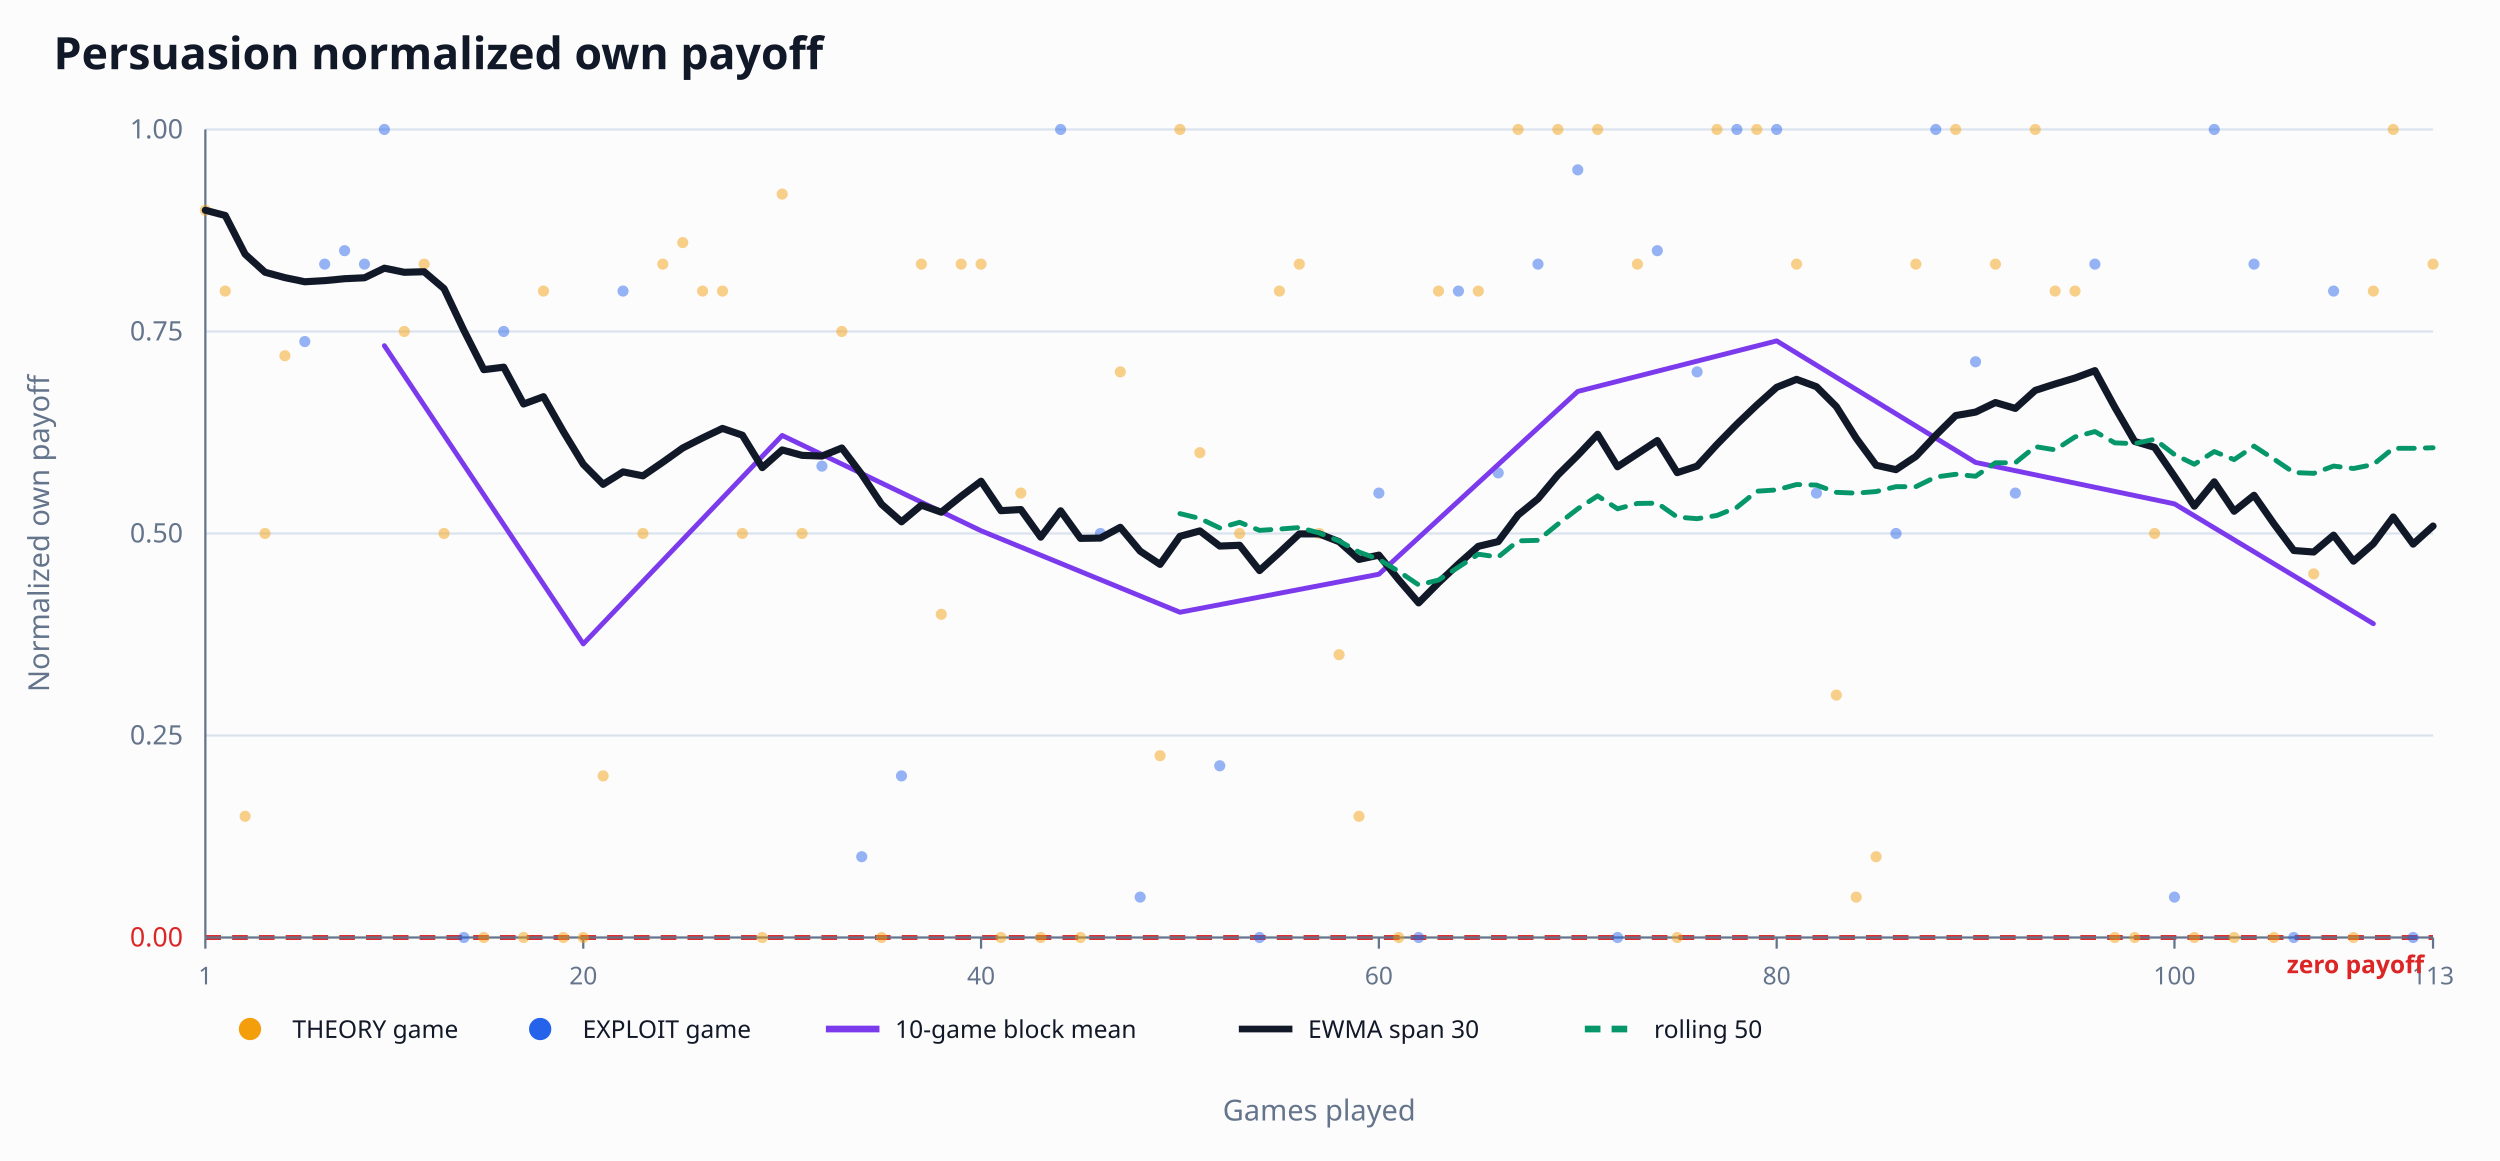
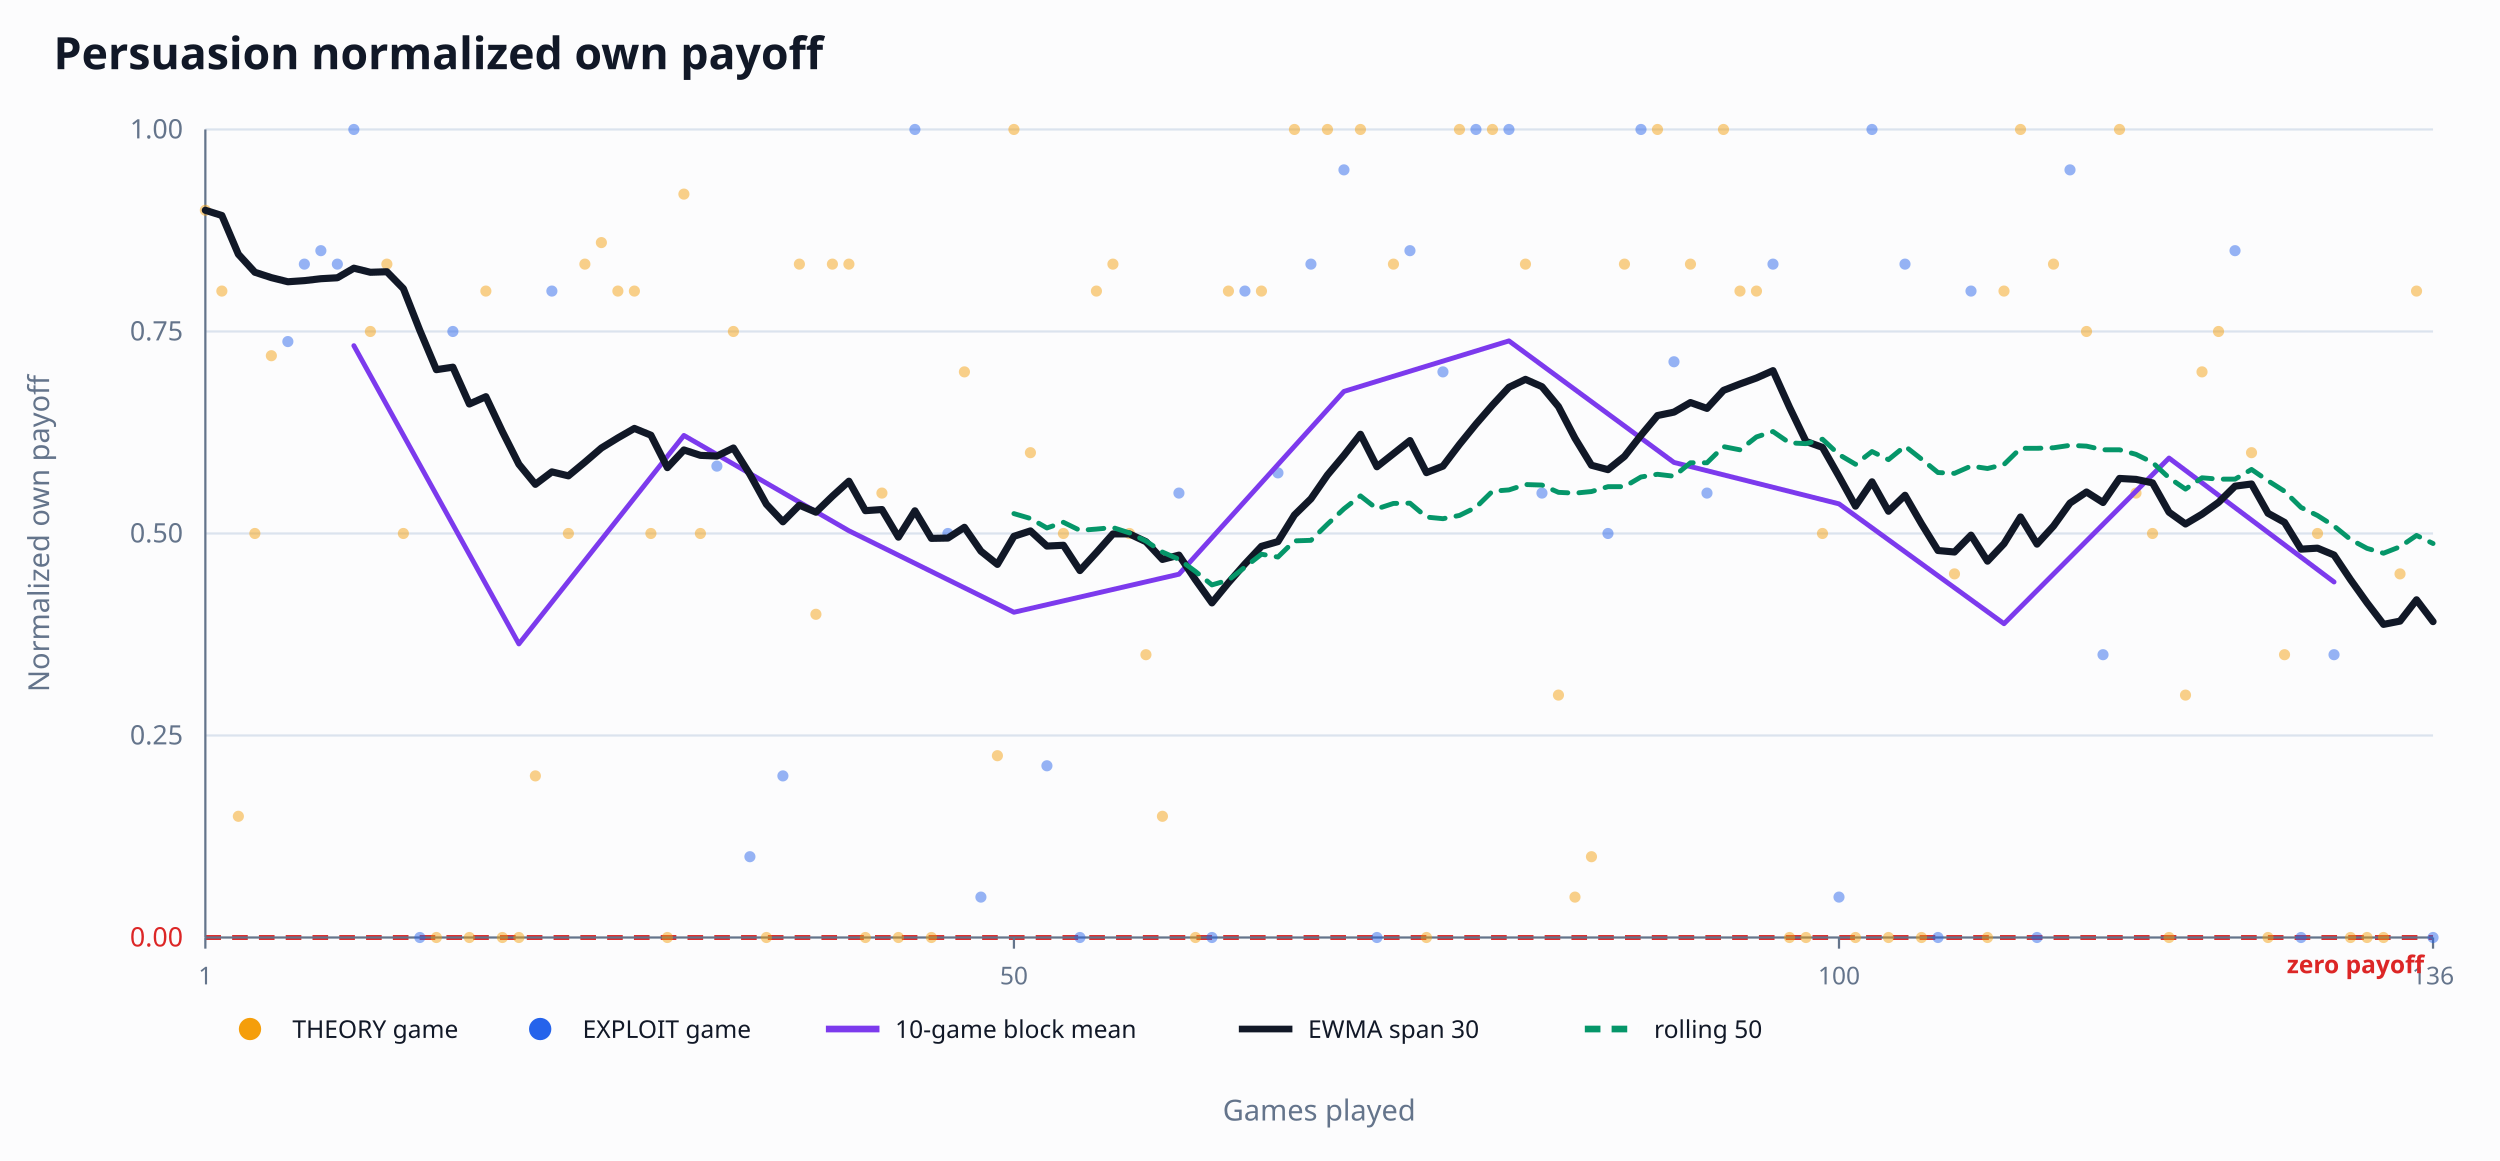
<svg xmlns="http://www.w3.org/2000/svg" width="1120" height="520" viewBox="0 0 1120 520">
  <rect width="100%" height="100%" fill="#fcfcfd" />
  <text x="24" y="31" font-family="system-ui,sans-serif" font-size="20" font-weight="700" fill="#111827">Persuasion normalized own payoff</text>
  <line x1="92" y1="420.00" x2="1090" y2="420.00" stroke="#dc2626" stroke-width="2.2" stroke-dasharray="7,5" />
  <text x="82" y="424.00" text-anchor="end" font-family="system-ui,sans-serif" font-size="12" fill="#dc2626">0.00</text>
  <line x1="92" y1="329.50" x2="1090" y2="329.50" stroke="#dbe3ee" stroke-width="1" />
  <text x="82" y="333.50" text-anchor="end" font-family="system-ui,sans-serif" font-size="12" fill="#64748b">0.25</text>
  <line x1="92" y1="239.00" x2="1090" y2="239.00" stroke="#dbe3ee" stroke-width="1" />
  <text x="82" y="243.00" text-anchor="end" font-family="system-ui,sans-serif" font-size="12" fill="#64748b">0.50</text>
  <line x1="92" y1="148.50" x2="1090" y2="148.50" stroke="#dbe3ee" stroke-width="1" />
  <text x="82" y="152.50" text-anchor="end" font-family="system-ui,sans-serif" font-size="12" fill="#64748b">0.75</text>
  <line x1="92" y1="58.00" x2="1090" y2="58.00" stroke="#dbe3ee" stroke-width="1" />
  <text x="82" y="62.00" text-anchor="end" font-family="system-ui,sans-serif" font-size="12" fill="#64748b">1.00</text>
  <line x1="92.00" y1="420" x2="92.00" y2="425" stroke="#64748b" />
  <text x="92.00" y="441" text-anchor="middle" font-family="system-ui,sans-serif" font-size="11" fill="#64748b">1</text>
-   <line x1="261.30" y1="420" x2="261.30" y2="425" stroke="#64748b" />
-   <text x="261.30" y="441" text-anchor="middle" font-family="system-ui,sans-serif" font-size="11" fill="#64748b">20</text>
-   <line x1="439.52" y1="420" x2="439.52" y2="425" stroke="#64748b" />
-   <text x="439.52" y="441" text-anchor="middle" font-family="system-ui,sans-serif" font-size="11" fill="#64748b">40</text>
-   <line x1="617.73" y1="420" x2="617.73" y2="425" stroke="#64748b" />
-   <text x="617.73" y="441" text-anchor="middle" font-family="system-ui,sans-serif" font-size="11" fill="#64748b">60</text>
-   <line x1="795.95" y1="420" x2="795.95" y2="425" stroke="#64748b" />
-   <text x="795.95" y="441" text-anchor="middle" font-family="system-ui,sans-serif" font-size="11" fill="#64748b">80</text>
-   <line x1="974.16" y1="420" x2="974.16" y2="425" stroke="#64748b" />
-   <text x="974.16" y="441" text-anchor="middle" font-family="system-ui,sans-serif" font-size="11" fill="#64748b">100</text>
+   <line x1="454.24" y1="420" x2="454.24" y2="425" stroke="#64748b" />
+   <text x="454.24" y="441" text-anchor="middle" font-family="system-ui,sans-serif" font-size="11" fill="#64748b">50</text>
+   <line x1="823.87" y1="420" x2="823.87" y2="425" stroke="#64748b" />
+   <text x="823.87" y="441" text-anchor="middle" font-family="system-ui,sans-serif" font-size="11" fill="#64748b">100</text>
  <line x1="1090.00" y1="420" x2="1090.00" y2="425" stroke="#64748b" />
-   <text x="1090.00" y="441" text-anchor="middle" font-family="system-ui,sans-serif" font-size="11" fill="#64748b">113</text>
+   <text x="1090.00" y="441" text-anchor="middle" font-family="system-ui,sans-serif" font-size="11" fill="#64748b">136</text>
  <line x1="92" y1="58" x2="92" y2="420" stroke="#64748b" />
  <line x1="92" y1="420" x2="1090" y2="420" stroke="#64748b" />
  <text x="591.00" y="502" text-anchor="middle" font-family="system-ui,sans-serif" font-size="13" fill="#64748b">Games played</text>
  <text x="22" y="239.00" text-anchor="middle" transform="rotate(-90 22 239.00)" font-family="system-ui,sans-serif" font-size="13" fill="#64748b">Normalized own payoff</text>
  <text x="1086" y="436.00" text-anchor="end" font-family="system-ui,sans-serif" font-size="11" font-weight="700" fill="#dc2626">zero payoff</text>
  <circle cx="92.00" cy="94.20" r="2.5" fill="#f59e0b" opacity="0.48" />
-   <circle cx="100.91" cy="130.40" r="2.5" fill="#f59e0b" opacity="0.48" />
-   <circle cx="109.82" cy="365.70" r="2.5" fill="#f59e0b" opacity="0.48" />
-   <circle cx="118.73" cy="239.00" r="2.5" fill="#f59e0b" opacity="0.48" />
-   <circle cx="127.64" cy="159.36" r="2.5" fill="#f59e0b" opacity="0.48" />
-   <circle cx="136.55" cy="153.02" r="2.5" fill="#2563eb" opacity="0.48" />
-   <circle cx="145.46" cy="118.33" r="2.5" fill="#2563eb" opacity="0.48" />
-   <circle cx="154.38" cy="112.30" r="2.5" fill="#2563eb" opacity="0.48" />
-   <circle cx="163.29" cy="118.33" r="2.5" fill="#2563eb" opacity="0.48" />
-   <circle cx="172.20" cy="58.00" r="2.5" fill="#2563eb" opacity="0.48" />
-   <circle cx="181.11" cy="148.50" r="2.5" fill="#f59e0b" opacity="0.48" />
-   <circle cx="190.02" cy="118.33" r="2.5" fill="#f59e0b" opacity="0.48" />
-   <circle cx="198.93" cy="239.00" r="2.5" fill="#f59e0b" opacity="0.48" />
-   <circle cx="207.84" cy="420.00" r="2.5" fill="#2563eb" opacity="0.48" />
-   <circle cx="216.75" cy="420.00" r="2.5" fill="#f59e0b" opacity="0.48" />
-   <circle cx="225.66" cy="148.50" r="2.5" fill="#2563eb" opacity="0.48" />
-   <circle cx="234.57" cy="420.00" r="2.5" fill="#f59e0b" opacity="0.48" />
-   <circle cx="243.48" cy="130.40" r="2.5" fill="#f59e0b" opacity="0.48" />
-   <circle cx="252.39" cy="420.00" r="2.5" fill="#f59e0b" opacity="0.48" />
-   <circle cx="261.30" cy="420.00" r="2.5" fill="#f59e0b" opacity="0.48" />
-   <circle cx="270.21" cy="347.60" r="2.5" fill="#f59e0b" opacity="0.48" />
-   <circle cx="279.12" cy="130.40" r="2.5" fill="#2563eb" opacity="0.48" />
-   <circle cx="288.04" cy="239.00" r="2.5" fill="#f59e0b" opacity="0.48" />
-   <circle cx="296.95" cy="118.33" r="2.5" fill="#f59e0b" opacity="0.48" />
-   <circle cx="305.86" cy="108.68" r="2.5" fill="#f59e0b" opacity="0.48" />
-   <circle cx="314.77" cy="130.40" r="2.5" fill="#f59e0b" opacity="0.48" />
-   <circle cx="323.68" cy="130.40" r="2.5" fill="#f59e0b" opacity="0.48" />
-   <circle cx="332.59" cy="239.00" r="2.5" fill="#f59e0b" opacity="0.48" />
-   <circle cx="341.50" cy="420.00" r="2.5" fill="#f59e0b" opacity="0.48" />
-   <circle cx="350.41" cy="86.96" r="2.5" fill="#f59e0b" opacity="0.48" />
-   <circle cx="359.32" cy="239.00" r="2.5" fill="#f59e0b" opacity="0.48" />
-   <circle cx="368.23" cy="208.83" r="2.5" fill="#2563eb" opacity="0.48" />
-   <circle cx="377.14" cy="148.50" r="2.5" fill="#f59e0b" opacity="0.48" />
-   <circle cx="386.05" cy="383.80" r="2.5" fill="#2563eb" opacity="0.48" />
-   <circle cx="394.96" cy="420.00" r="2.5" fill="#f59e0b" opacity="0.48" />
-   <circle cx="403.88" cy="347.60" r="2.5" fill="#2563eb" opacity="0.48" />
-   <circle cx="412.79" cy="118.33" r="2.5" fill="#f59e0b" opacity="0.48" />
-   <circle cx="421.70" cy="275.20" r="2.5" fill="#f59e0b" opacity="0.48" />
-   <circle cx="430.61" cy="118.33" r="2.5" fill="#f59e0b" opacity="0.48" />
-   <circle cx="439.52" cy="118.33" r="2.5" fill="#f59e0b" opacity="0.48" />
-   <circle cx="448.43" cy="420.00" r="2.5" fill="#f59e0b" opacity="0.48" />
-   <circle cx="457.34" cy="220.90" r="2.5" fill="#f59e0b" opacity="0.48" />
-   <circle cx="466.25" cy="420.00" r="2.5" fill="#f59e0b" opacity="0.48" />
-   <circle cx="475.16" cy="58.00" r="2.5" fill="#2563eb" opacity="0.48" />
-   <circle cx="484.07" cy="420.00" r="2.5" fill="#f59e0b" opacity="0.48" />
-   <circle cx="492.98" cy="239.00" r="2.5" fill="#2563eb" opacity="0.48" />
-   <circle cx="501.89" cy="166.60" r="2.5" fill="#f59e0b" opacity="0.48" />
-   <circle cx="510.80" cy="401.90" r="2.5" fill="#2563eb" opacity="0.48" />
-   <circle cx="519.71" cy="338.55" r="2.5" fill="#f59e0b" opacity="0.48" />
-   <circle cx="528.62" cy="58.00" r="2.5" fill="#f59e0b" opacity="0.48" />
-   <circle cx="537.54" cy="202.80" r="2.5" fill="#f59e0b" opacity="0.48" />
-   <circle cx="546.45" cy="343.07" r="2.5" fill="#2563eb" opacity="0.48" />
-   <circle cx="555.36" cy="239.00" r="2.5" fill="#f59e0b" opacity="0.48" />
-   <circle cx="564.27" cy="420.00" r="2.5" fill="#2563eb" opacity="0.48" />
-   <circle cx="573.18" cy="130.40" r="2.5" fill="#f59e0b" opacity="0.48" />
-   <circle cx="582.09" cy="118.33" r="2.5" fill="#f59e0b" opacity="0.48" />
-   <circle cx="591.00" cy="239.00" r="2.5" fill="#f59e0b" opacity="0.48" />
-   <circle cx="599.91" cy="293.30" r="2.5" fill="#f59e0b" opacity="0.48" />
-   <circle cx="608.82" cy="365.70" r="2.5" fill="#f59e0b" opacity="0.48" />
-   <circle cx="617.73" cy="220.90" r="2.5" fill="#2563eb" opacity="0.48" />
-   <circle cx="626.64" cy="420.00" r="2.5" fill="#f59e0b" opacity="0.48" />
-   <circle cx="635.55" cy="420.00" r="2.5" fill="#2563eb" opacity="0.48" />
-   <circle cx="644.46" cy="130.40" r="2.5" fill="#f59e0b" opacity="0.48" />
-   <circle cx="653.38" cy="130.40" r="2.5" fill="#2563eb" opacity="0.48" />
-   <circle cx="662.29" cy="130.40" r="2.5" fill="#f59e0b" opacity="0.48" />
-   <circle cx="671.20" cy="211.85" r="2.5" fill="#2563eb" opacity="0.48" />
-   <circle cx="680.11" cy="58.00" r="2.5" fill="#f59e0b" opacity="0.48" />
-   <circle cx="689.02" cy="118.33" r="2.5" fill="#2563eb" opacity="0.48" />
-   <circle cx="697.93" cy="58.00" r="2.5" fill="#f59e0b" opacity="0.48" />
-   <circle cx="706.84" cy="76.10" r="2.5" fill="#2563eb" opacity="0.48" />
-   <circle cx="715.75" cy="58.00" r="2.5" fill="#f59e0b" opacity="0.48" />
-   <circle cx="724.66" cy="420.00" r="2.5" fill="#2563eb" opacity="0.48" />
-   <circle cx="733.57" cy="118.33" r="2.5" fill="#f59e0b" opacity="0.48" />
-   <circle cx="742.48" cy="112.30" r="2.5" fill="#2563eb" opacity="0.48" />
-   <circle cx="751.39" cy="420.00" r="2.5" fill="#f59e0b" opacity="0.48" />
-   <circle cx="760.30" cy="166.60" r="2.5" fill="#2563eb" opacity="0.48" />
-   <circle cx="769.21" cy="58.00" r="2.5" fill="#f59e0b" opacity="0.48" />
-   <circle cx="778.12" cy="58.00" r="2.5" fill="#2563eb" opacity="0.48" />
-   <circle cx="787.04" cy="58.00" r="2.5" fill="#f59e0b" opacity="0.48" />
-   <circle cx="795.95" cy="58.00" r="2.5" fill="#2563eb" opacity="0.48" />
-   <circle cx="804.86" cy="118.33" r="2.5" fill="#f59e0b" opacity="0.48" />
-   <circle cx="813.77" cy="220.90" r="2.5" fill="#2563eb" opacity="0.48" />
-   <circle cx="822.68" cy="311.40" r="2.5" fill="#f59e0b" opacity="0.48" />
-   <circle cx="831.59" cy="401.90" r="2.5" fill="#f59e0b" opacity="0.48" />
-   <circle cx="840.50" cy="383.80" r="2.5" fill="#f59e0b" opacity="0.48" />
-   <circle cx="849.41" cy="239.00" r="2.5" fill="#2563eb" opacity="0.48" />
-   <circle cx="858.32" cy="118.33" r="2.5" fill="#f59e0b" opacity="0.48" />
-   <circle cx="867.23" cy="58.00" r="2.5" fill="#2563eb" opacity="0.48" />
-   <circle cx="876.14" cy="58.00" r="2.5" fill="#f59e0b" opacity="0.48" />
-   <circle cx="885.05" cy="162.07" r="2.5" fill="#2563eb" opacity="0.48" />
-   <circle cx="893.96" cy="118.33" r="2.5" fill="#f59e0b" opacity="0.48" />
-   <circle cx="902.88" cy="220.90" r="2.5" fill="#2563eb" opacity="0.48" />
-   <circle cx="911.79" cy="58.00" r="2.5" fill="#f59e0b" opacity="0.48" />
-   <circle cx="920.70" cy="130.40" r="2.5" fill="#f59e0b" opacity="0.48" />
-   <circle cx="929.61" cy="130.40" r="2.5" fill="#f59e0b" opacity="0.48" />
-   <circle cx="938.52" cy="118.33" r="2.5" fill="#2563eb" opacity="0.48" />
-   <circle cx="947.43" cy="420.00" r="2.5" fill="#f59e0b" opacity="0.48" />
-   <circle cx="956.34" cy="420.00" r="2.5" fill="#f59e0b" opacity="0.48" />
-   <circle cx="965.25" cy="239.00" r="2.5" fill="#f59e0b" opacity="0.48" />
-   <circle cx="974.16" cy="401.90" r="2.5" fill="#2563eb" opacity="0.48" />
-   <circle cx="983.07" cy="420.00" r="2.5" fill="#f59e0b" opacity="0.48" />
-   <circle cx="991.98" cy="58.00" r="2.5" fill="#2563eb" opacity="0.48" />
-   <circle cx="1000.89" cy="420.00" r="2.5" fill="#f59e0b" opacity="0.48" />
-   <circle cx="1009.80" cy="118.33" r="2.5" fill="#2563eb" opacity="0.48" />
-   <circle cx="1018.71" cy="420.00" r="2.5" fill="#f59e0b" opacity="0.48" />
-   <circle cx="1027.62" cy="420.00" r="2.5" fill="#2563eb" opacity="0.48" />
-   <circle cx="1036.54" cy="257.10" r="2.5" fill="#f59e0b" opacity="0.48" />
-   <circle cx="1045.45" cy="130.40" r="2.5" fill="#2563eb" opacity="0.48" />
-   <circle cx="1054.36" cy="420.00" r="2.5" fill="#f59e0b" opacity="0.48" />
-   <circle cx="1063.27" cy="130.40" r="2.5" fill="#f59e0b" opacity="0.48" />
-   <circle cx="1072.18" cy="58.00" r="2.5" fill="#f59e0b" opacity="0.48" />
-   <circle cx="1081.09" cy="420.00" r="2.5" fill="#2563eb" opacity="0.48" />
-   <circle cx="1090.00" cy="118.33" r="2.5" fill="#f59e0b" opacity="0.48" />
-   <polyline points="172.20,154.87 261.30,288.47 350.41,195.08 439.52,237.79 528.62,274.29 617.73,257.25 706.84,175.35 795.95,152.72 885.05,207.17 974.16,225.73 1063.27,279.42" fill="none" stroke="#7c3aed" stroke-width="2.2" stroke-linejoin="round" stroke-linecap="round" />
-   <polyline points="92.00,94.20 100.91,96.54 109.82,113.90 118.73,121.97 127.64,124.38 136.55,126.23 145.46,125.72 154.38,124.86 163.29,124.44 172.20,120.15 181.11,121.98 190.02,121.74 198.93,129.31 207.84,148.06 216.75,165.61 225.66,164.50 234.57,180.99 243.48,177.72 252.39,193.35 261.30,207.98 270.21,216.98 279.12,211.40 288.04,213.18 296.95,207.06 305.86,200.71 314.77,196.18 323.68,191.93 332.59,194.97 341.50,209.49 350.41,201.58 359.32,204.00 368.23,204.31 377.14,200.71 386.05,212.52 394.96,225.91 403.88,233.76 412.79,226.31 421.70,229.46 430.61,222.30 439.52,215.59 448.43,228.78 457.34,228.27 466.25,240.64 475.16,228.85 484.07,241.19 492.98,241.05 501.89,236.24 510.80,246.93 519.71,252.84 528.62,240.27 537.54,237.85 546.45,244.64 555.36,244.28 564.27,255.61 573.18,247.54 582.09,239.20 591.00,239.19 599.91,242.68 608.82,250.62 617.73,248.70 626.64,259.75 635.55,270.09 644.46,261.08 653.38,252.65 662.29,244.76 671.20,242.64 680.11,230.72 689.02,223.47 697.93,212.80 706.84,203.98 715.75,194.56 724.66,209.10 733.57,203.25 742.48,197.38 751.39,211.74 760.30,208.83 769.21,199.10 778.12,190.00 787.04,181.48 795.95,173.51 804.86,169.95 813.77,173.24 822.68,182.15 831.59,196.33 840.50,208.43 849.41,210.40 858.32,204.46 867.23,195.01 876.14,186.17 885.05,184.62 893.96,180.34 902.88,182.96 911.79,174.89 920.70,172.02 929.61,169.34 938.52,166.05 947.43,182.43 956.34,197.76 965.25,200.42 974.16,213.42 983.07,226.75 991.98,215.86 1000.89,229.03 1009.80,221.89 1018.71,234.67 1027.62,246.63 1036.54,247.30 1045.45,239.76 1054.36,251.39 1063.27,243.58 1072.18,231.61 1081.09,243.76 1090.00,235.67" fill="none" stroke="#111827" stroke-width="3.2" stroke-linejoin="round" stroke-linecap="round" />
-   <polyline points="528.62,230.10 537.54,232.27 546.45,236.53 555.36,233.99 564.27,237.61 573.18,237.03 582.09,236.34 591.00,238.75 599.91,242.37 608.82,247.32 617.73,250.58 626.64,256.01 635.55,262.04 644.46,259.87 653.38,254.08 662.29,248.29 671.20,249.55 680.11,242.31 689.02,242.07 697.93,234.83 706.84,227.95 715.75,222.16 724.66,227.95 733.57,225.54 742.48,225.42 751.39,231.65 760.30,232.37 769.21,230.92 778.12,227.30 787.04,220.06 795.95,219.48 804.86,217.07 813.77,217.31 822.68,220.57 831.59,220.93 840.50,220.21 849.41,218.03 858.32,218.03 867.23,213.69 876.14,212.48 885.05,213.36 893.96,207.32 902.88,207.32 911.79,200.08 920.70,201.53 929.61,195.74 938.52,193.33 947.43,198.40 956.34,198.76 965.25,196.77 974.16,203.64 983.07,207.99 991.98,202.29 1000.89,205.91 1009.80,199.87 1018.71,205.67 1027.62,211.70 1036.54,212.06 1045.45,208.80 1054.36,209.89 1063.27,208.08 1072.18,200.84 1081.09,200.84 1090.00,200.60" fill="none" stroke="#059669" stroke-width="2.2" stroke-linejoin="round" stroke-linecap="round" stroke-dasharray="7,5" />
+   <circle cx="99.39" cy="130.40" r="2.5" fill="#f59e0b" opacity="0.48" />
+   <circle cx="106.79" cy="365.70" r="2.5" fill="#f59e0b" opacity="0.48" />
+   <circle cx="114.18" cy="239.00" r="2.5" fill="#f59e0b" opacity="0.48" />
+   <circle cx="121.57" cy="159.36" r="2.5" fill="#f59e0b" opacity="0.48" />
+   <circle cx="128.96" cy="153.02" r="2.5" fill="#2563eb" opacity="0.48" />
+   <circle cx="136.36" cy="118.33" r="2.5" fill="#2563eb" opacity="0.48" />
+   <circle cx="143.75" cy="112.30" r="2.5" fill="#2563eb" opacity="0.48" />
+   <circle cx="151.14" cy="118.33" r="2.5" fill="#2563eb" opacity="0.48" />
+   <circle cx="158.53" cy="58.00" r="2.5" fill="#2563eb" opacity="0.48" />
+   <circle cx="165.93" cy="148.50" r="2.5" fill="#f59e0b" opacity="0.48" />
+   <circle cx="173.32" cy="118.33" r="2.5" fill="#f59e0b" opacity="0.48" />
+   <circle cx="180.71" cy="239.00" r="2.5" fill="#f59e0b" opacity="0.48" />
+   <circle cx="188.10" cy="420.00" r="2.5" fill="#2563eb" opacity="0.48" />
+   <circle cx="195.50" cy="420.00" r="2.5" fill="#f59e0b" opacity="0.48" />
+   <circle cx="202.89" cy="148.50" r="2.5" fill="#2563eb" opacity="0.48" />
+   <circle cx="210.28" cy="420.00" r="2.5" fill="#f59e0b" opacity="0.48" />
+   <circle cx="217.67" cy="130.40" r="2.5" fill="#f59e0b" opacity="0.48" />
+   <circle cx="225.07" cy="420.00" r="2.5" fill="#f59e0b" opacity="0.48" />
+   <circle cx="232.46" cy="420.00" r="2.5" fill="#f59e0b" opacity="0.48" />
+   <circle cx="239.85" cy="347.60" r="2.5" fill="#f59e0b" opacity="0.48" />
+   <circle cx="247.24" cy="130.40" r="2.5" fill="#2563eb" opacity="0.48" />
+   <circle cx="254.64" cy="239.00" r="2.5" fill="#f59e0b" opacity="0.48" />
+   <circle cx="262.03" cy="118.33" r="2.5" fill="#f59e0b" opacity="0.48" />
+   <circle cx="269.42" cy="108.68" r="2.5" fill="#f59e0b" opacity="0.48" />
+   <circle cx="276.81" cy="130.40" r="2.5" fill="#f59e0b" opacity="0.48" />
+   <circle cx="284.21" cy="130.40" r="2.5" fill="#f59e0b" opacity="0.48" />
+   <circle cx="291.60" cy="239.00" r="2.5" fill="#f59e0b" opacity="0.48" />
+   <circle cx="298.99" cy="420.00" r="2.5" fill="#f59e0b" opacity="0.48" />
+   <circle cx="306.39" cy="86.96" r="2.5" fill="#f59e0b" opacity="0.48" />
+   <circle cx="313.78" cy="239.00" r="2.5" fill="#f59e0b" opacity="0.48" />
+   <circle cx="321.17" cy="208.83" r="2.5" fill="#2563eb" opacity="0.48" />
+   <circle cx="328.56" cy="148.50" r="2.5" fill="#f59e0b" opacity="0.48" />
+   <circle cx="335.96" cy="383.80" r="2.5" fill="#2563eb" opacity="0.48" />
+   <circle cx="343.35" cy="420.00" r="2.5" fill="#f59e0b" opacity="0.48" />
+   <circle cx="350.74" cy="347.60" r="2.5" fill="#2563eb" opacity="0.48" />
+   <circle cx="358.13" cy="118.33" r="2.5" fill="#f59e0b" opacity="0.48" />
+   <circle cx="365.53" cy="275.20" r="2.5" fill="#f59e0b" opacity="0.48" />
+   <circle cx="372.92" cy="118.33" r="2.5" fill="#f59e0b" opacity="0.48" />
+   <circle cx="380.31" cy="118.33" r="2.5" fill="#f59e0b" opacity="0.48" />
+   <circle cx="387.70" cy="420.00" r="2.5" fill="#f59e0b" opacity="0.48" />
+   <circle cx="395.10" cy="220.90" r="2.5" fill="#f59e0b" opacity="0.48" />
+   <circle cx="402.49" cy="420.00" r="2.5" fill="#f59e0b" opacity="0.48" />
+   <circle cx="409.88" cy="58.00" r="2.5" fill="#2563eb" opacity="0.48" />
+   <circle cx="417.27" cy="420.00" r="2.5" fill="#f59e0b" opacity="0.48" />
+   <circle cx="424.67" cy="239.00" r="2.5" fill="#2563eb" opacity="0.48" />
+   <circle cx="432.06" cy="166.60" r="2.5" fill="#f59e0b" opacity="0.48" />
+   <circle cx="439.45" cy="401.90" r="2.5" fill="#2563eb" opacity="0.48" />
+   <circle cx="446.84" cy="338.55" r="2.5" fill="#f59e0b" opacity="0.48" />
+   <circle cx="454.24" cy="58.00" r="2.5" fill="#f59e0b" opacity="0.48" />
+   <circle cx="461.63" cy="202.80" r="2.5" fill="#f59e0b" opacity="0.48" />
+   <circle cx="469.02" cy="343.07" r="2.5" fill="#2563eb" opacity="0.48" />
+   <circle cx="476.41" cy="239.00" r="2.5" fill="#f59e0b" opacity="0.48" />
+   <circle cx="483.81" cy="420.00" r="2.5" fill="#2563eb" opacity="0.48" />
+   <circle cx="491.20" cy="130.40" r="2.5" fill="#f59e0b" opacity="0.48" />
+   <circle cx="498.59" cy="118.33" r="2.5" fill="#f59e0b" opacity="0.48" />
+   <circle cx="505.99" cy="239.00" r="2.5" fill="#f59e0b" opacity="0.48" />
+   <circle cx="513.38" cy="293.30" r="2.5" fill="#f59e0b" opacity="0.48" />
+   <circle cx="520.77" cy="365.70" r="2.5" fill="#f59e0b" opacity="0.48" />
+   <circle cx="528.16" cy="220.90" r="2.5" fill="#2563eb" opacity="0.48" />
+   <circle cx="535.56" cy="420.00" r="2.5" fill="#f59e0b" opacity="0.48" />
+   <circle cx="542.95" cy="420.00" r="2.5" fill="#2563eb" opacity="0.48" />
+   <circle cx="550.34" cy="130.40" r="2.5" fill="#f59e0b" opacity="0.48" />
+   <circle cx="557.73" cy="130.40" r="2.5" fill="#2563eb" opacity="0.48" />
+   <circle cx="565.13" cy="130.40" r="2.5" fill="#f59e0b" opacity="0.48" />
+   <circle cx="572.52" cy="211.85" r="2.5" fill="#2563eb" opacity="0.48" />
+   <circle cx="579.91" cy="58.00" r="2.5" fill="#f59e0b" opacity="0.48" />
+   <circle cx="587.30" cy="118.33" r="2.5" fill="#2563eb" opacity="0.48" />
+   <circle cx="594.70" cy="58.00" r="2.5" fill="#f59e0b" opacity="0.48" />
+   <circle cx="602.09" cy="76.10" r="2.5" fill="#2563eb" opacity="0.48" />
+   <circle cx="609.48" cy="58.00" r="2.5" fill="#f59e0b" opacity="0.48" />
+   <circle cx="616.87" cy="420.00" r="2.5" fill="#2563eb" opacity="0.48" />
+   <circle cx="624.27" cy="118.33" r="2.5" fill="#f59e0b" opacity="0.48" />
+   <circle cx="631.66" cy="112.30" r="2.5" fill="#2563eb" opacity="0.48" />
+   <circle cx="639.05" cy="420.00" r="2.5" fill="#f59e0b" opacity="0.48" />
+   <circle cx="646.44" cy="166.60" r="2.5" fill="#2563eb" opacity="0.48" />
+   <circle cx="653.84" cy="58.00" r="2.5" fill="#f59e0b" opacity="0.48" />
+   <circle cx="661.23" cy="58.00" r="2.5" fill="#2563eb" opacity="0.48" />
+   <circle cx="668.62" cy="58.00" r="2.5" fill="#f59e0b" opacity="0.48" />
+   <circle cx="676.01" cy="58.00" r="2.5" fill="#2563eb" opacity="0.48" />
+   <circle cx="683.41" cy="118.33" r="2.5" fill="#f59e0b" opacity="0.48" />
+   <circle cx="690.80" cy="220.90" r="2.5" fill="#2563eb" opacity="0.48" />
+   <circle cx="698.19" cy="311.40" r="2.5" fill="#f59e0b" opacity="0.48" />
+   <circle cx="705.59" cy="401.90" r="2.5" fill="#f59e0b" opacity="0.48" />
+   <circle cx="712.98" cy="383.80" r="2.5" fill="#f59e0b" opacity="0.48" />
+   <circle cx="720.37" cy="239.00" r="2.5" fill="#2563eb" opacity="0.48" />
+   <circle cx="727.76" cy="118.33" r="2.5" fill="#f59e0b" opacity="0.48" />
+   <circle cx="735.16" cy="58.00" r="2.5" fill="#2563eb" opacity="0.48" />
+   <circle cx="742.55" cy="58.00" r="2.5" fill="#f59e0b" opacity="0.48" />
+   <circle cx="749.94" cy="162.07" r="2.5" fill="#2563eb" opacity="0.48" />
+   <circle cx="757.33" cy="118.33" r="2.5" fill="#f59e0b" opacity="0.48" />
+   <circle cx="764.73" cy="220.90" r="2.5" fill="#2563eb" opacity="0.48" />
+   <circle cx="772.12" cy="58.00" r="2.5" fill="#f59e0b" opacity="0.48" />
+   <circle cx="779.51" cy="130.40" r="2.5" fill="#f59e0b" opacity="0.48" />
+   <circle cx="786.90" cy="130.40" r="2.5" fill="#f59e0b" opacity="0.48" />
+   <circle cx="794.30" cy="118.33" r="2.5" fill="#2563eb" opacity="0.48" />
+   <circle cx="801.69" cy="420.00" r="2.5" fill="#f59e0b" opacity="0.48" />
+   <circle cx="809.08" cy="420.00" r="2.5" fill="#f59e0b" opacity="0.48" />
+   <circle cx="816.47" cy="239.00" r="2.5" fill="#f59e0b" opacity="0.48" />
+   <circle cx="823.87" cy="401.90" r="2.5" fill="#2563eb" opacity="0.48" />
+   <circle cx="831.26" cy="420.00" r="2.5" fill="#f59e0b" opacity="0.48" />
+   <circle cx="838.65" cy="58.00" r="2.5" fill="#2563eb" opacity="0.48" />
+   <circle cx="846.04" cy="420.00" r="2.5" fill="#f59e0b" opacity="0.48" />
+   <circle cx="853.44" cy="118.33" r="2.5" fill="#2563eb" opacity="0.48" />
+   <circle cx="860.83" cy="420.00" r="2.5" fill="#f59e0b" opacity="0.48" />
+   <circle cx="868.22" cy="420.00" r="2.5" fill="#2563eb" opacity="0.48" />
+   <circle cx="875.61" cy="257.10" r="2.5" fill="#f59e0b" opacity="0.48" />
+   <circle cx="883.01" cy="130.40" r="2.5" fill="#2563eb" opacity="0.48" />
+   <circle cx="890.40" cy="420.00" r="2.5" fill="#f59e0b" opacity="0.48" />
+   <circle cx="897.79" cy="130.40" r="2.5" fill="#f59e0b" opacity="0.48" />
+   <circle cx="905.19" cy="58.00" r="2.5" fill="#f59e0b" opacity="0.48" />
+   <circle cx="912.58" cy="420.00" r="2.5" fill="#2563eb" opacity="0.48" />
+   <circle cx="919.97" cy="118.33" r="2.5" fill="#f59e0b" opacity="0.48" />
+   <circle cx="927.36" cy="76.10" r="2.5" fill="#2563eb" opacity="0.48" />
+   <circle cx="934.76" cy="148.50" r="2.5" fill="#f59e0b" opacity="0.48" />
+   <circle cx="942.15" cy="293.30" r="2.5" fill="#2563eb" opacity="0.48" />
+   <circle cx="949.54" cy="58.00" r="2.5" fill="#f59e0b" opacity="0.48" />
+   <circle cx="956.93" cy="220.90" r="2.5" fill="#f59e0b" opacity="0.48" />
+   <circle cx="964.33" cy="239.00" r="2.5" fill="#f59e0b" opacity="0.48" />
+   <circle cx="971.72" cy="420.00" r="2.5" fill="#f59e0b" opacity="0.48" />
+   <circle cx="979.11" cy="311.40" r="2.5" fill="#f59e0b" opacity="0.48" />
+   <circle cx="986.50" cy="166.60" r="2.5" fill="#f59e0b" opacity="0.48" />
+   <circle cx="993.90" cy="148.50" r="2.5" fill="#f59e0b" opacity="0.48" />
+   <circle cx="1001.29" cy="112.30" r="2.5" fill="#2563eb" opacity="0.48" />
+   <circle cx="1008.68" cy="202.80" r="2.5" fill="#f59e0b" opacity="0.48" />
+   <circle cx="1016.07" cy="420.00" r="2.5" fill="#f59e0b" opacity="0.48" />
+   <circle cx="1023.47" cy="293.30" r="2.5" fill="#f59e0b" opacity="0.48" />
+   <circle cx="1030.86" cy="420.00" r="2.5" fill="#2563eb" opacity="0.48" />
+   <circle cx="1038.25" cy="239.00" r="2.5" fill="#f59e0b" opacity="0.48" />
+   <circle cx="1045.64" cy="293.30" r="2.5" fill="#2563eb" opacity="0.48" />
+   <circle cx="1053.04" cy="420.00" r="2.5" fill="#f59e0b" opacity="0.48" />
+   <circle cx="1060.43" cy="420.00" r="2.5" fill="#f59e0b" opacity="0.48" />
+   <circle cx="1067.82" cy="420.00" r="2.5" fill="#f59e0b" opacity="0.48" />
+   <circle cx="1075.21" cy="257.10" r="2.5" fill="#f59e0b" opacity="0.48" />
+   <circle cx="1082.61" cy="130.40" r="2.5" fill="#f59e0b" opacity="0.48" />
+   <circle cx="1090.00" cy="420.00" r="2.5" fill="#2563eb" opacity="0.48" />
+   <polyline points="158.53,154.87 232.46,288.47 306.39,195.08 380.31,237.79 454.24,274.29 528.16,257.25 602.09,175.35 676.01,152.72 749.94,207.17 823.87,225.73 897.79,279.42 971.72,205.21 1045.64,260.72" fill="none" stroke="#7c3aed" stroke-width="2.2" stroke-linejoin="round" stroke-linecap="round" />
+   <polyline points="92.00,94.20 99.39,96.54 106.79,113.90 114.18,121.97 121.57,124.38 128.96,126.23 136.36,125.72 143.75,124.86 151.14,124.44 158.53,120.15 165.93,121.98 173.32,121.74 180.71,129.31 188.10,148.06 195.50,165.61 202.89,164.50 210.28,180.99 217.67,177.72 225.07,193.35 232.46,207.98 239.85,216.98 247.24,211.40 254.64,213.18 262.03,207.06 269.42,200.71 276.81,196.18 284.21,191.93 291.60,194.97 298.99,209.49 306.39,201.58 313.78,204.00 321.17,204.31 328.56,200.71 335.96,212.52 343.35,225.91 350.74,233.76 358.13,226.31 365.53,229.46 372.92,222.30 380.31,215.59 387.70,228.78 395.10,228.27 402.49,240.64 409.88,228.85 417.27,241.19 424.67,241.05 432.06,236.24 439.45,246.93 446.84,252.84 454.24,240.27 461.63,237.85 469.02,244.64 476.41,244.28 483.81,255.61 491.20,247.54 498.59,239.20 505.99,239.19 513.38,242.68 520.77,250.62 528.16,248.70 535.56,259.75 542.95,270.09 550.34,261.08 557.73,252.65 565.13,244.76 572.52,242.64 579.91,230.72 587.30,223.47 594.70,212.80 602.09,203.98 609.48,194.56 616.87,209.10 624.27,203.25 631.66,197.38 639.05,211.74 646.44,208.83 653.84,199.10 661.23,190.00 668.62,181.48 676.01,173.51 683.41,169.95 690.80,173.24 698.19,182.15 705.59,196.33 712.98,208.43 720.37,210.40 727.76,204.46 735.16,195.01 742.55,186.17 749.94,184.62 757.33,180.34 764.73,182.96 772.12,174.89 779.51,172.02 786.90,169.34 794.30,166.05 801.69,182.43 809.08,197.76 816.47,200.42 823.87,213.42 831.26,226.75 838.65,215.86 846.04,229.03 853.44,221.89 860.83,234.67 868.22,246.63 875.61,247.30 883.01,239.76 890.40,251.39 897.79,243.58 905.19,231.61 912.58,243.76 919.97,235.67 927.36,225.38 934.76,220.42 942.15,225.12 949.54,214.34 956.93,214.76 964.33,216.32 971.72,229.46 979.11,234.75 986.50,230.35 993.90,225.07 1001.29,217.80 1008.68,216.83 1016.07,229.94 1023.47,234.03 1030.86,246.02 1038.25,245.57 1045.64,248.65 1053.04,259.70 1060.43,270.05 1067.82,279.72 1075.21,278.26 1082.61,268.72 1090.00,278.48" fill="none" stroke="#111827" stroke-width="3.2" stroke-linejoin="round" stroke-linecap="round" />
+   <polyline points="454.24,230.10 461.63,232.27 469.02,236.53 476.41,233.99 483.81,237.61 491.20,237.03 498.59,236.34 505.99,238.75 513.38,242.37 520.77,247.32 528.16,250.58 535.56,256.01 542.95,262.04 550.34,259.87 557.73,254.08 565.13,248.29 572.52,249.55 579.91,242.31 587.30,242.07 594.70,234.83 602.09,227.95 609.48,222.16 616.87,227.95 624.27,225.54 631.66,225.42 639.05,231.65 646.44,232.37 653.84,230.92 661.23,227.30 668.62,220.06 676.01,219.48 683.41,217.07 690.80,217.31 698.19,220.57 705.59,220.93 712.98,220.21 720.37,218.03 727.76,218.03 735.16,213.69 742.55,212.48 749.94,213.36 757.33,207.32 764.73,207.32 772.12,200.08 779.51,201.53 786.90,195.74 794.30,193.33 801.69,198.40 809.08,198.76 816.47,196.77 823.87,203.64 831.26,207.99 838.65,202.29 846.04,205.91 853.44,199.87 860.83,205.67 868.22,211.70 875.61,212.06 883.01,208.80 890.40,209.89 897.79,208.08 905.19,200.84 912.58,200.84 919.97,200.60 927.36,199.51 934.76,199.87 942.15,201.50 949.54,201.50 956.93,203.55 964.33,207.17 971.72,214.05 979.11,219.12 986.50,214.05 993.90,214.66 1001.29,214.66 1008.68,210.31 1016.07,215.38 1023.47,220.09 1030.86,227.33 1038.25,230.95 1045.64,235.65 1053.04,241.68 1060.43,245.67 1067.82,247.84 1075.21,244.94 1082.61,239.87 1090.00,243.49" fill="none" stroke="#059669" stroke-width="2.2" stroke-linejoin="round" stroke-linecap="round" stroke-dasharray="7,5" />
  <circle cx="112" cy="461" r="5" fill="#f59e0b" />
  <text x="131" y="465" font-family="system-ui,sans-serif" font-size="11" fill="#111827">THEORY game</text>
  <circle cx="242" cy="461" r="5" fill="#2563eb" />
  <text x="261" y="465" font-family="system-ui,sans-serif" font-size="11" fill="#111827">EXPLOIT game</text>
  <line x1="370" y1="461" x2="394" y2="461" stroke="#7c3aed" stroke-width="3" />
  <text x="401" y="465" font-family="system-ui,sans-serif" font-size="11" fill="#111827">10-game block mean</text>
  <line x1="555" y1="461" x2="579" y2="461" stroke="#111827" stroke-width="3" />
  <text x="586" y="465" font-family="system-ui,sans-serif" font-size="11" fill="#111827">EWMA span 30</text>
  <line x1="710" y1="461" x2="734" y2="461" stroke="#059669" stroke-width="3" stroke-dasharray="7,5" />
  <text x="741" y="465" font-family="system-ui,sans-serif" font-size="11" fill="#111827">rolling 50</text>
</svg>
